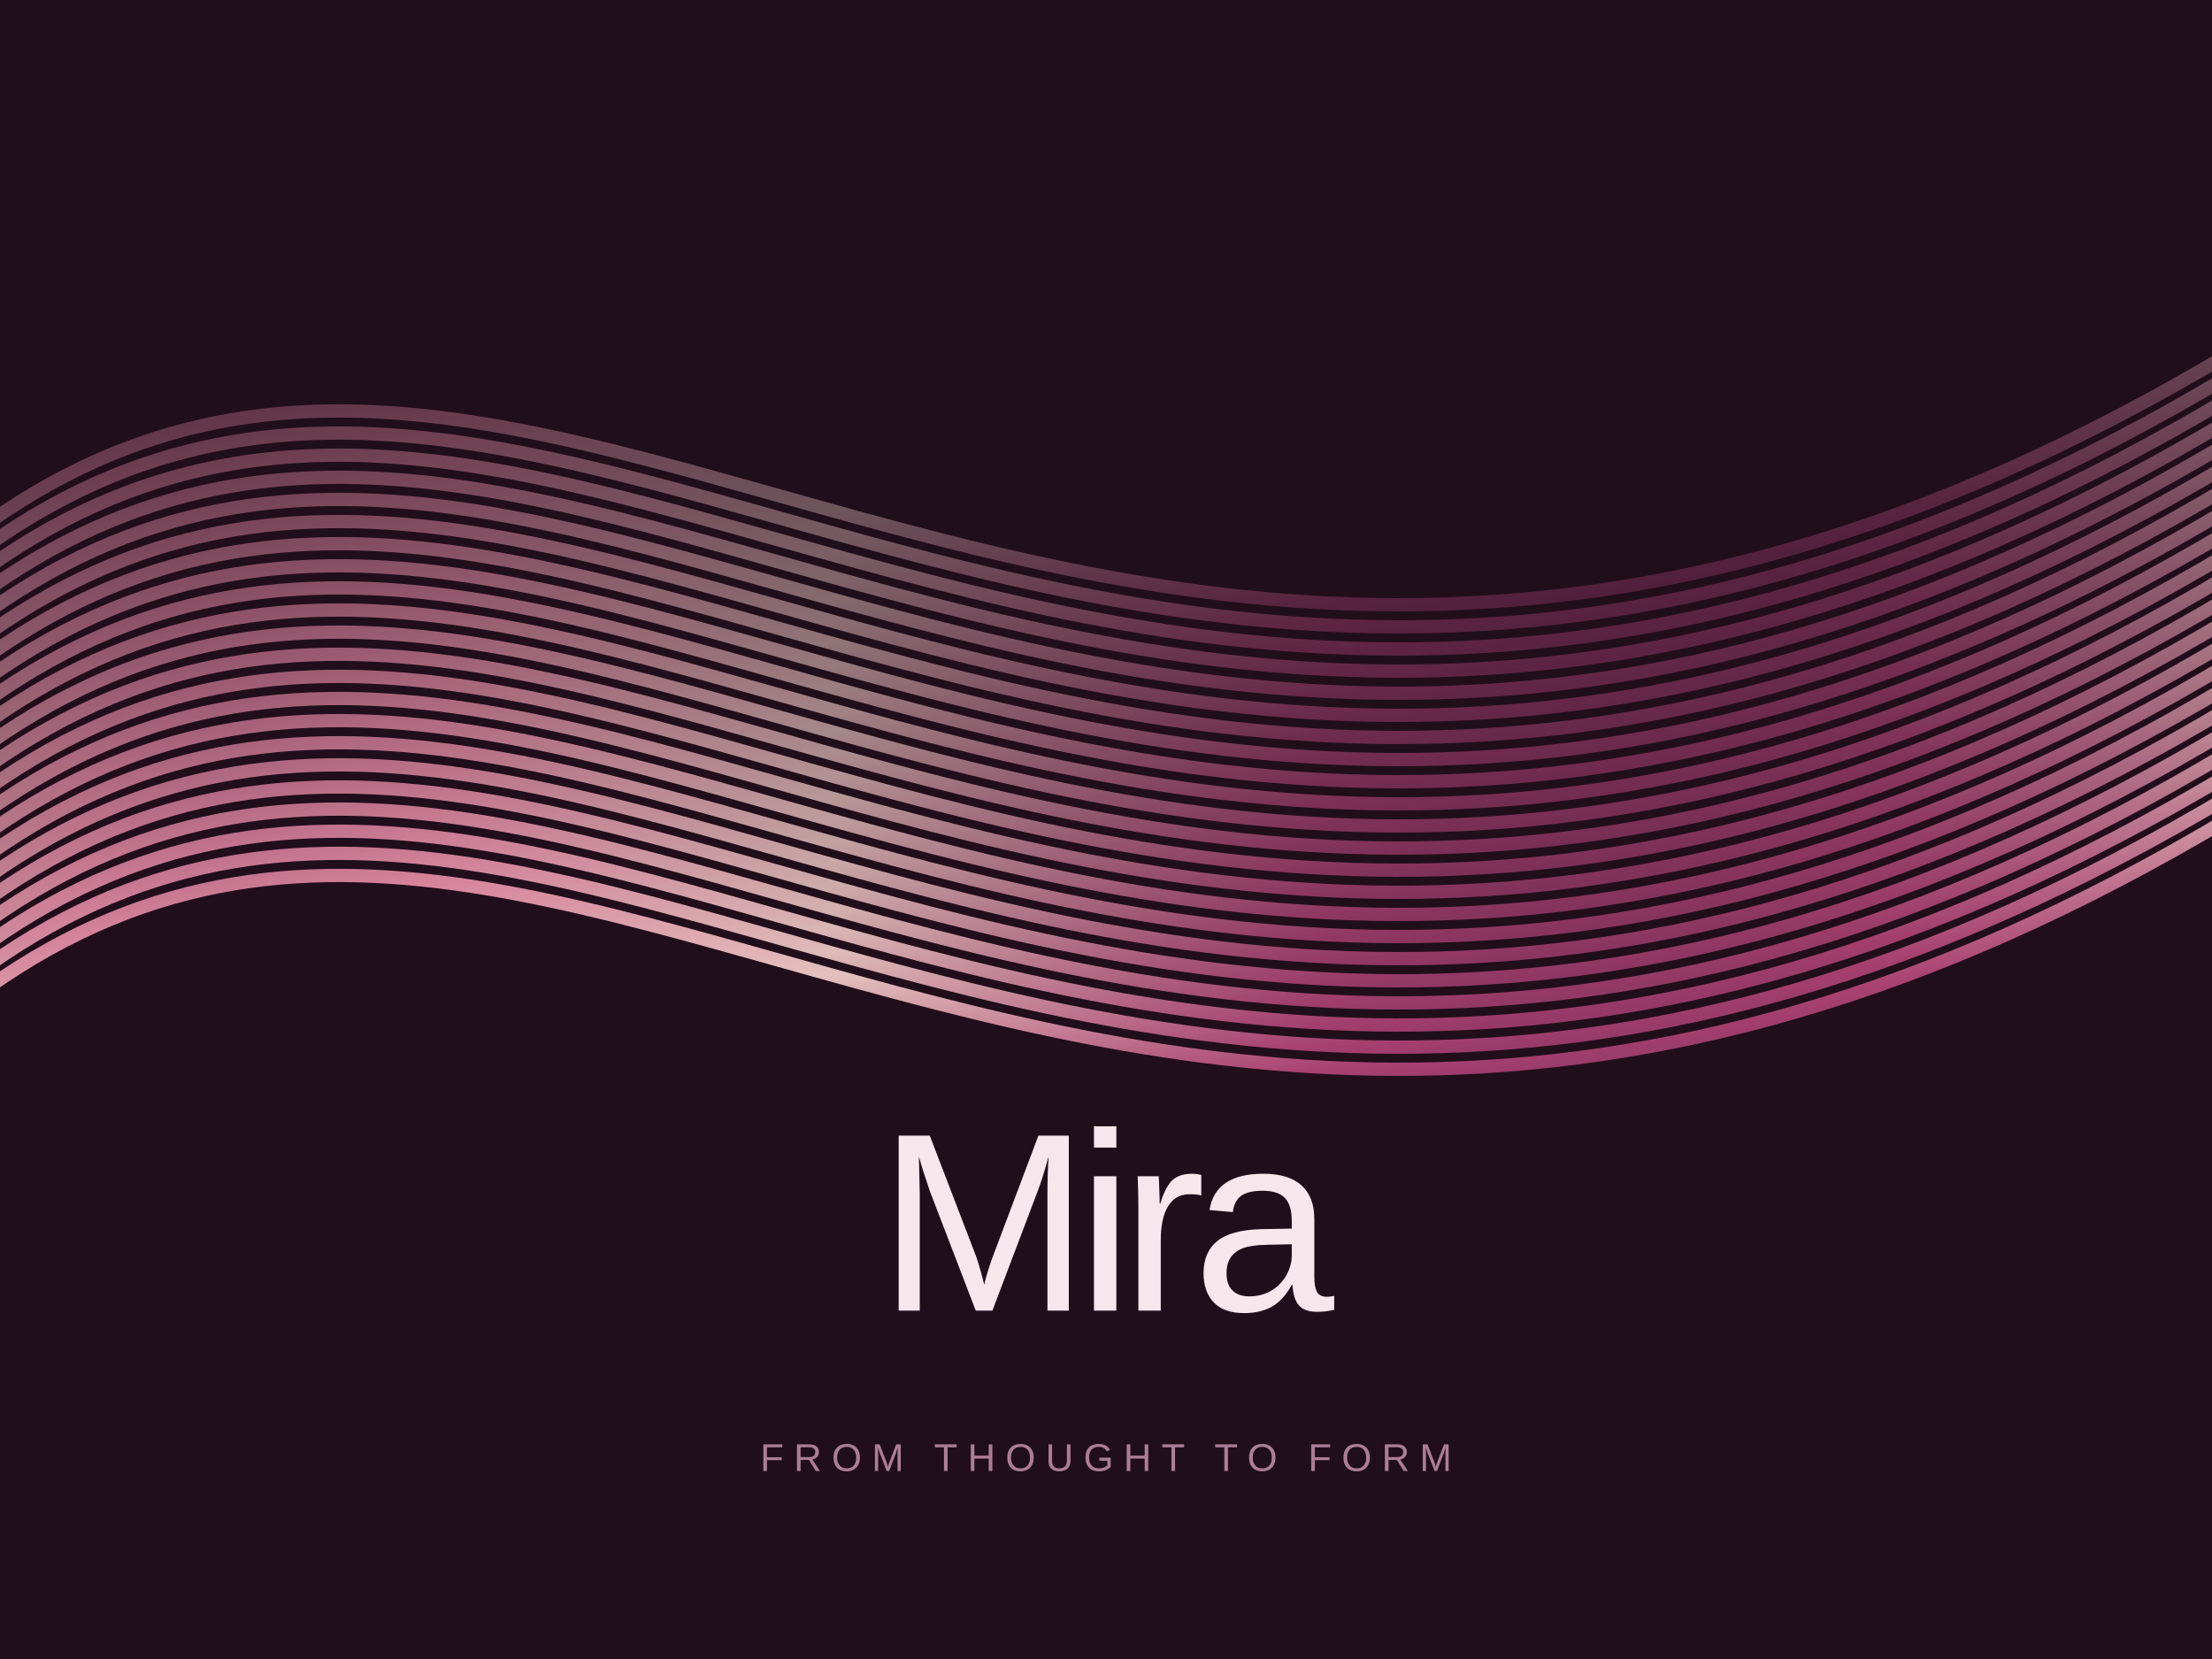
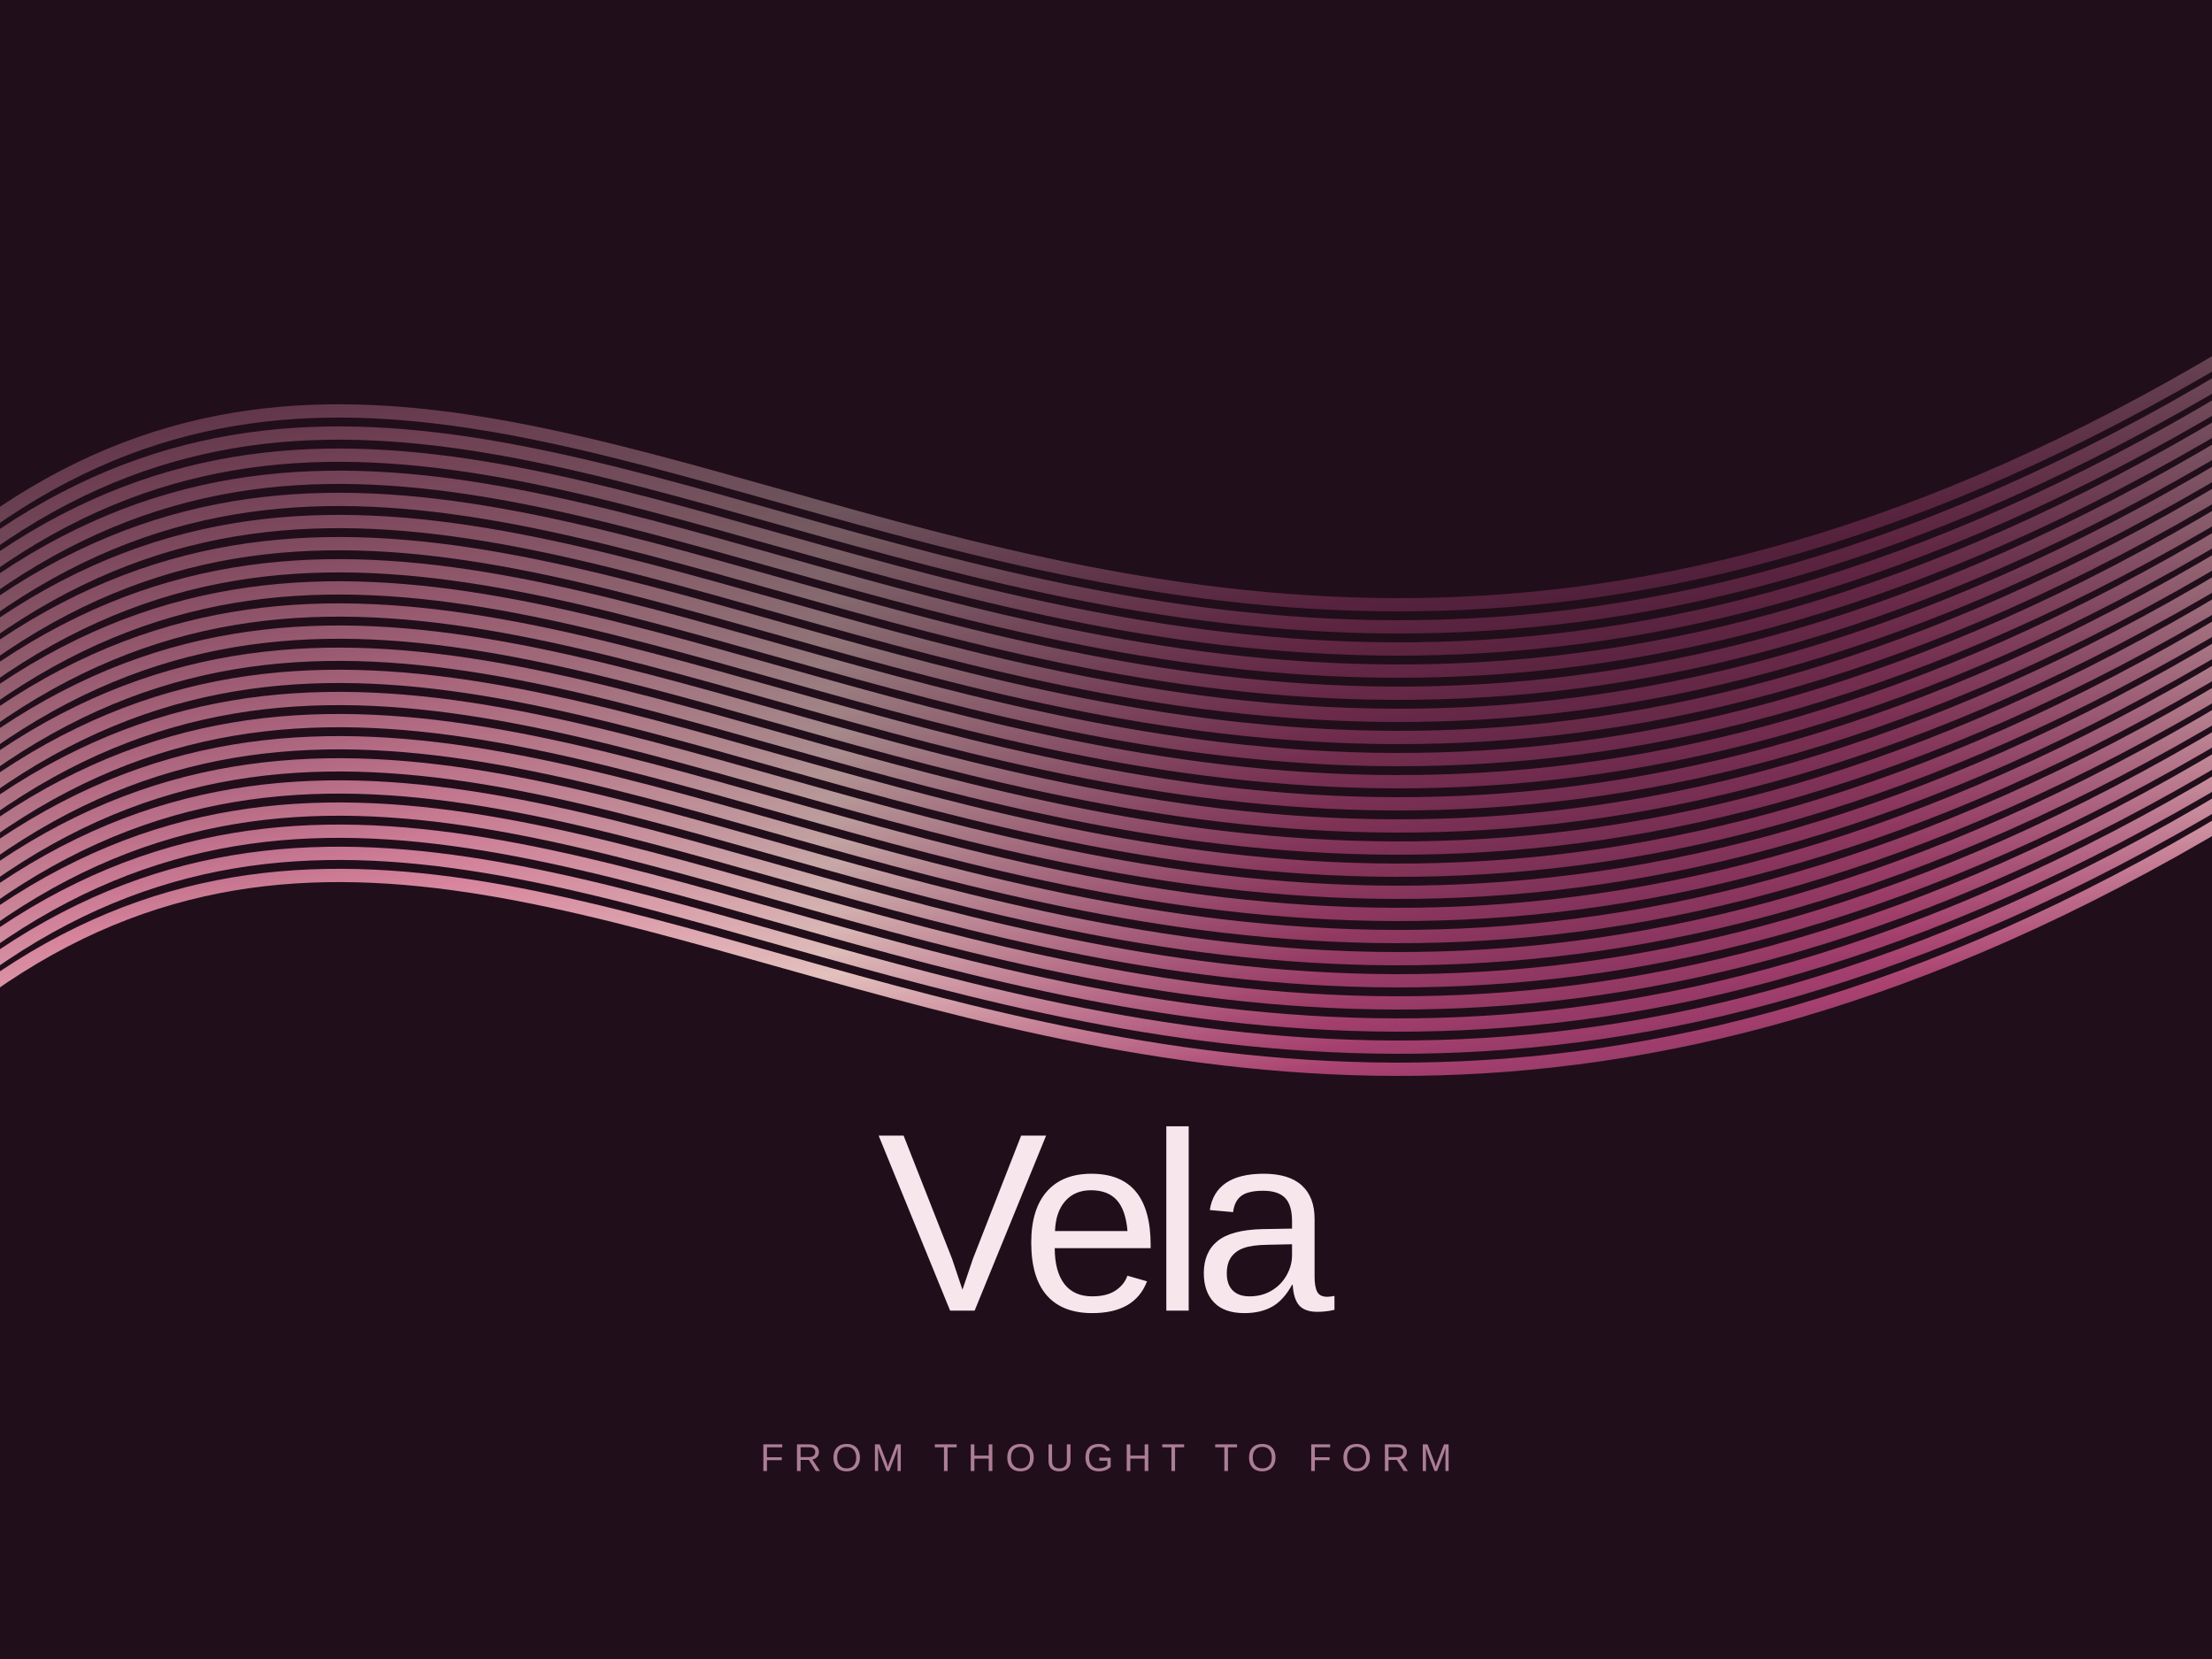
- <svg xmlns="http://www.w3.org/2000/svg" width="400" height="300" viewBox="0 0 400 300" role="img" aria-label="Mira Silk current loading artwork">
+ <svg xmlns="http://www.w3.org/2000/svg" width="400" height="300" viewBox="0 0 400 300" role="img" aria-label="Vela Silk current loading artwork">
  <defs>
    <linearGradient id="silk" x1="0" y1="0" x2="1" y2="1">
      <stop offset="0" stop-color="#6c244d" />
      <stop offset="0.3" stop-color="#f094af" />
      <stop offset="0.5" stop-color="#ffdad5" />
      <stop offset="0.72" stop-color="#bd497d" />
      <stop offset="1" stop-color="#4f1c4b" />
    </linearGradient>
  </defs>
  <style>.float{animation:float 6s ease-in-out infinite;transform-box:fill-box;transform-origin:center}.bloom{animation:bloom 4s ease-in-out infinite}.draw{stroke-dasharray:650;animation:draw 3s ease-out both}@keyframes float{50%{transform:translateY(-5px) rotate(2deg)}}@keyframes bloom{50%{opacity:.55}}@keyframes draw{from{stroke-dashoffset:650}to{stroke-dashoffset:0}}@media(prefers-reduced-motion:reduce){.float,.bloom,.draw{animation:none}}</style>
  <rect width="400" height="300" fill="#210e1b" />
  <g class="float">
    <path d="M-30 120C90 -15 192 208 425 50" fill="none" stroke="url(#silk)" stroke-width="2.4" opacity="0.35" />
    <path d="M-30 124C90 -11 192 212 425 54" fill="none" stroke="url(#silk)" stroke-width="2.4" opacity="0.375" />
    <path d="M-30 128C90 -7 192 216 425 58" fill="none" stroke="url(#silk)" stroke-width="2.4" opacity="0.4" />
    <path d="M-30 132C90 -3 192 220 425 62" fill="none" stroke="url(#silk)" stroke-width="2.4" opacity="0.425" />
    <path d="M-30 136C90 1 192 224 425 66" fill="none" stroke="url(#silk)" stroke-width="2.4" opacity="0.45" />
    <path d="M-30 140C90 5 192 228 425 70" fill="none" stroke="url(#silk)" stroke-width="2.4" opacity="0.475" />
    <path d="M-30 144C90 9 192 232 425 74" fill="none" stroke="url(#silk)" stroke-width="2.4" opacity="0.5" />
    <path d="M-30 148C90 13 192 236 425 78" fill="none" stroke="url(#silk)" stroke-width="2.4" opacity="0.525" />
    <path d="M-30 152C90 17 192 240 425 82" fill="none" stroke="url(#silk)" stroke-width="2.4" opacity="0.55" />
    <path d="M-30 156C90 21 192 244 425 86" fill="none" stroke="url(#silk)" stroke-width="2.4" opacity="0.575" />
    <path d="M-30 160C90 25 192 248 425 90" fill="none" stroke="url(#silk)" stroke-width="2.4" opacity="0.6" />
    <path d="M-30 164C90 29 192 252 425 94" fill="none" stroke="url(#silk)" stroke-width="2.4" opacity="0.625" />
    <path d="M-30 168C90 33 192 256 425 98" fill="none" stroke="url(#silk)" stroke-width="2.4" opacity="0.65" />
    <path d="M-30 172C90 37 192 260 425 102" fill="none" stroke="url(#silk)" stroke-width="2.4" opacity="0.675" />
    <path d="M-30 176C90 41 192 264 425 106" fill="none" stroke="url(#silk)" stroke-width="2.4" opacity="0.7" />
    <path d="M-30 180C90 45 192 268 425 110" fill="none" stroke="url(#silk)" stroke-width="2.4" opacity="0.725" />
    <path d="M-30 184C90 49 192 272 425 114" fill="none" stroke="url(#silk)" stroke-width="2.4" opacity="0.75" />
    <path d="M-30 188C90 53 192 276 425 118" fill="none" stroke="url(#silk)" stroke-width="2.4" opacity="0.775" />
    <path d="M-30 192C90 57 192 280 425 122" fill="none" stroke="url(#silk)" stroke-width="2.4" opacity="0.8" />
    <path d="M-30 196C90 61 192 284 425 126" fill="none" stroke="url(#silk)" stroke-width="2.4" opacity="0.825" />
    <path d="M-30 200C90 65 192 288 425 130" fill="none" stroke="url(#silk)" stroke-width="2.4" opacity="0.85" />
    <path d="M-30 204C90 69 192 292 425 134" fill="none" stroke="url(#silk)" stroke-width="2.4" opacity="0.875" />
  </g>
-   <text x="200" y="237" font-family="Arial,Helvetica,sans-serif" font-size="46" fill="#f7e6eb" font-weight="500" letter-spacing="-2.3" text-anchor="middle">Mira</text>
+   <text x="200" y="237" font-family="Arial,Helvetica,sans-serif" font-size="46" fill="#f7e6eb" font-weight="500" letter-spacing="-2.3" text-anchor="middle">Vela</text>
  <text x="200" y="266" font-family="Arial,Helvetica,sans-serif" font-size="7" fill="#ab7e95" letter-spacing="1.8" text-anchor="middle">FROM THOUGHT TO FORM</text>
</svg>
